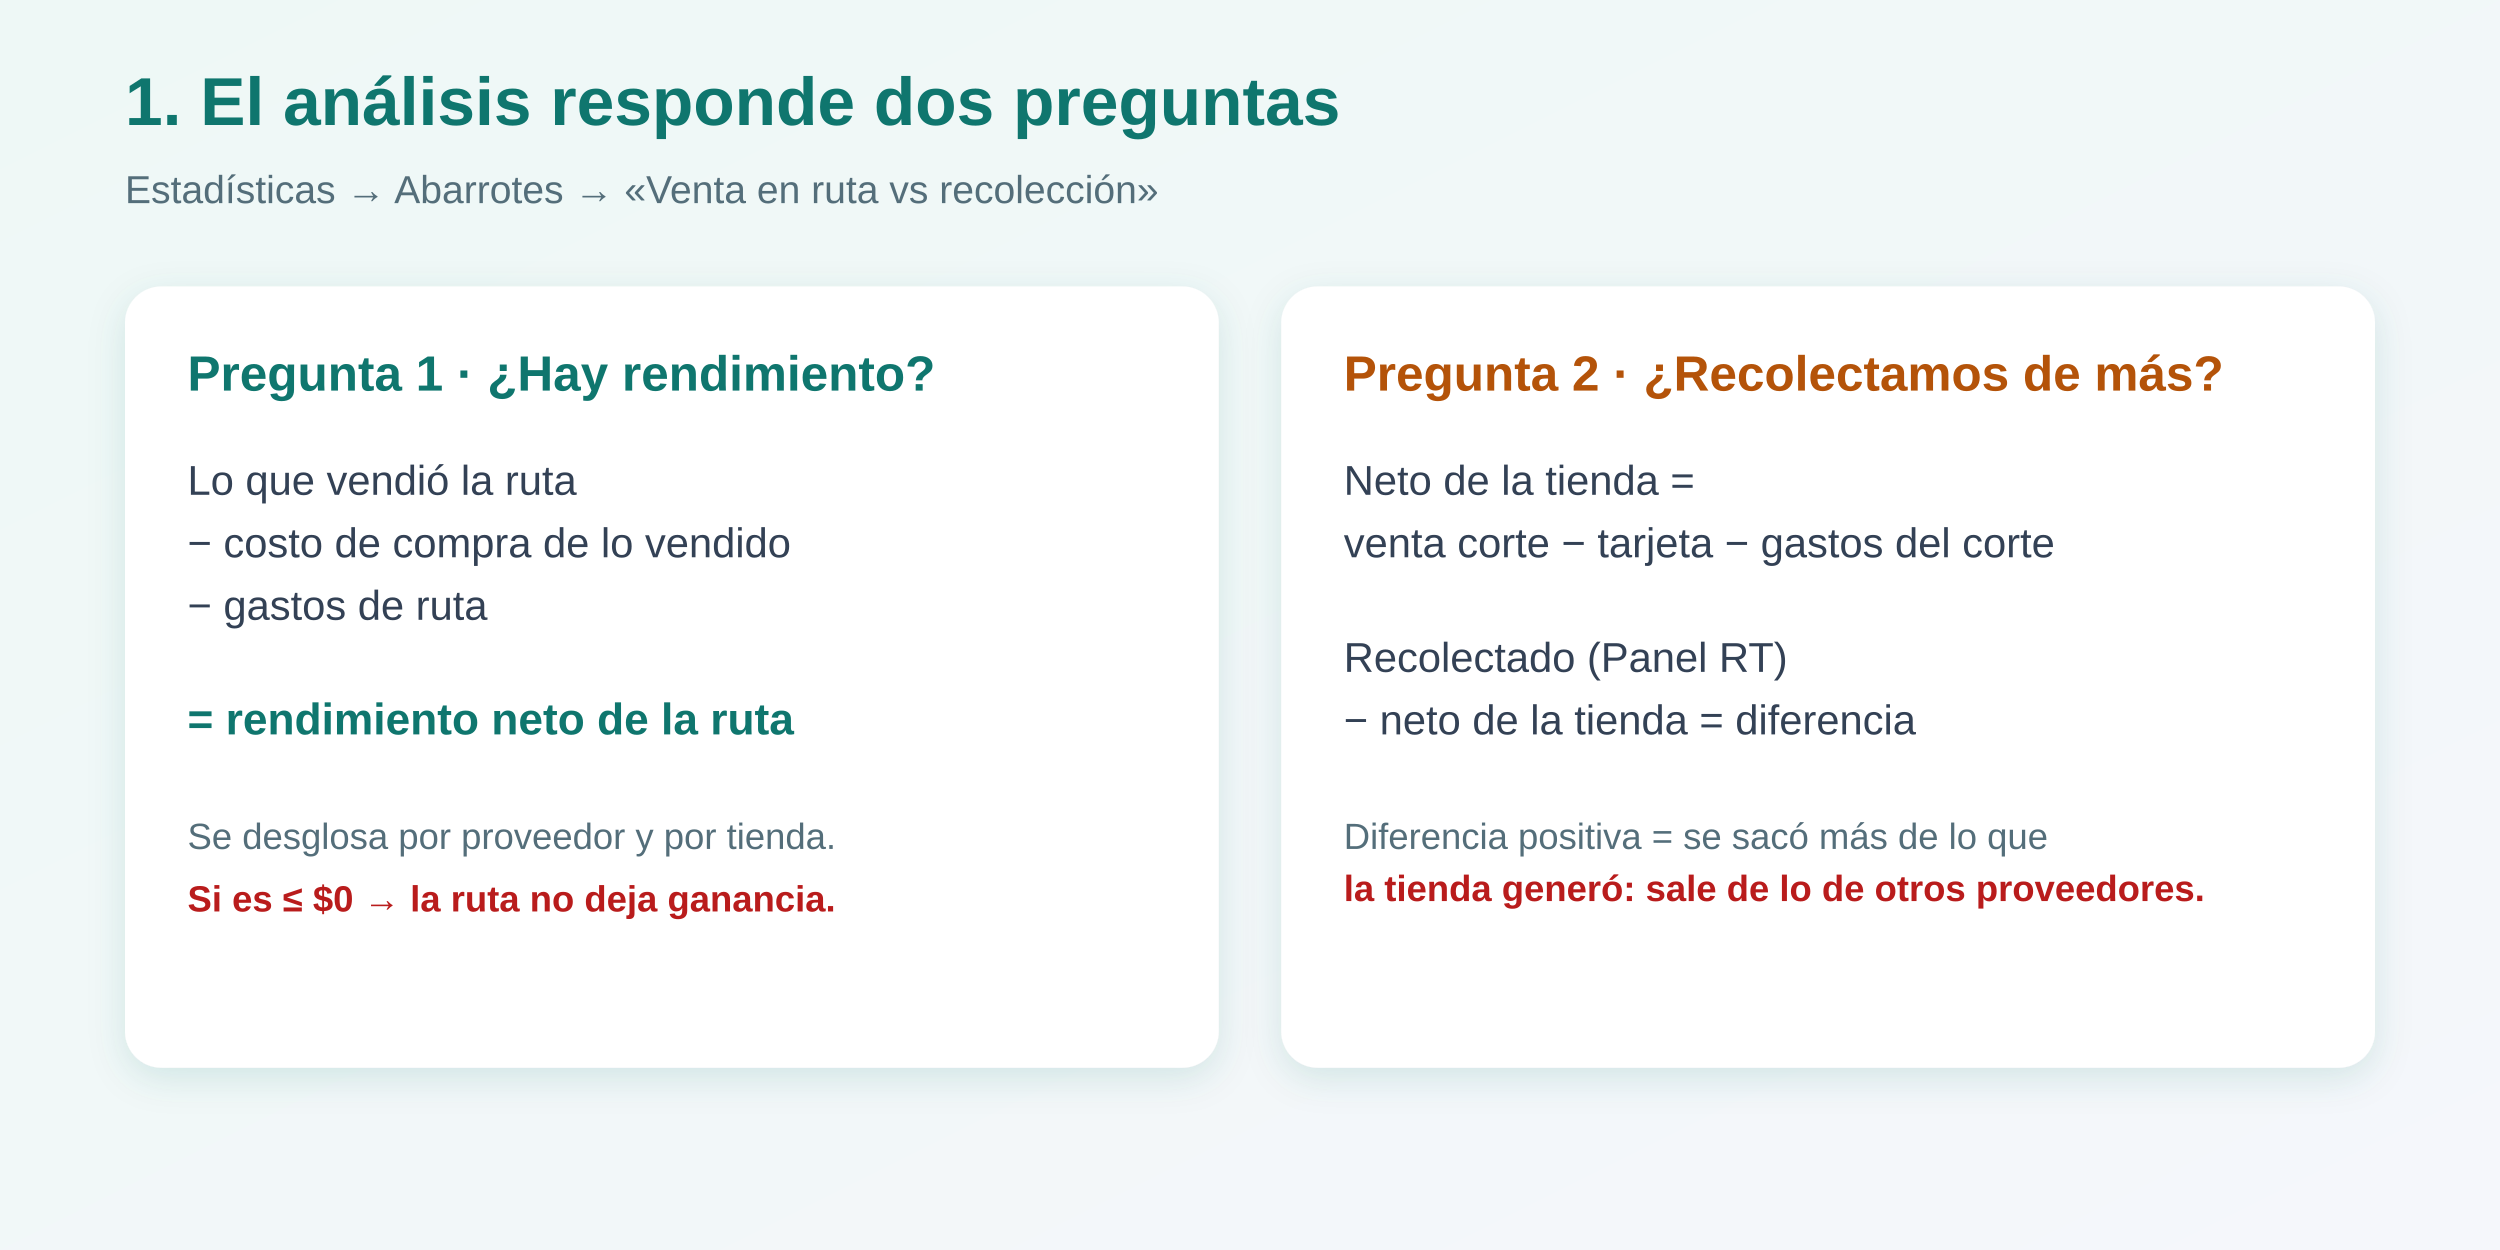
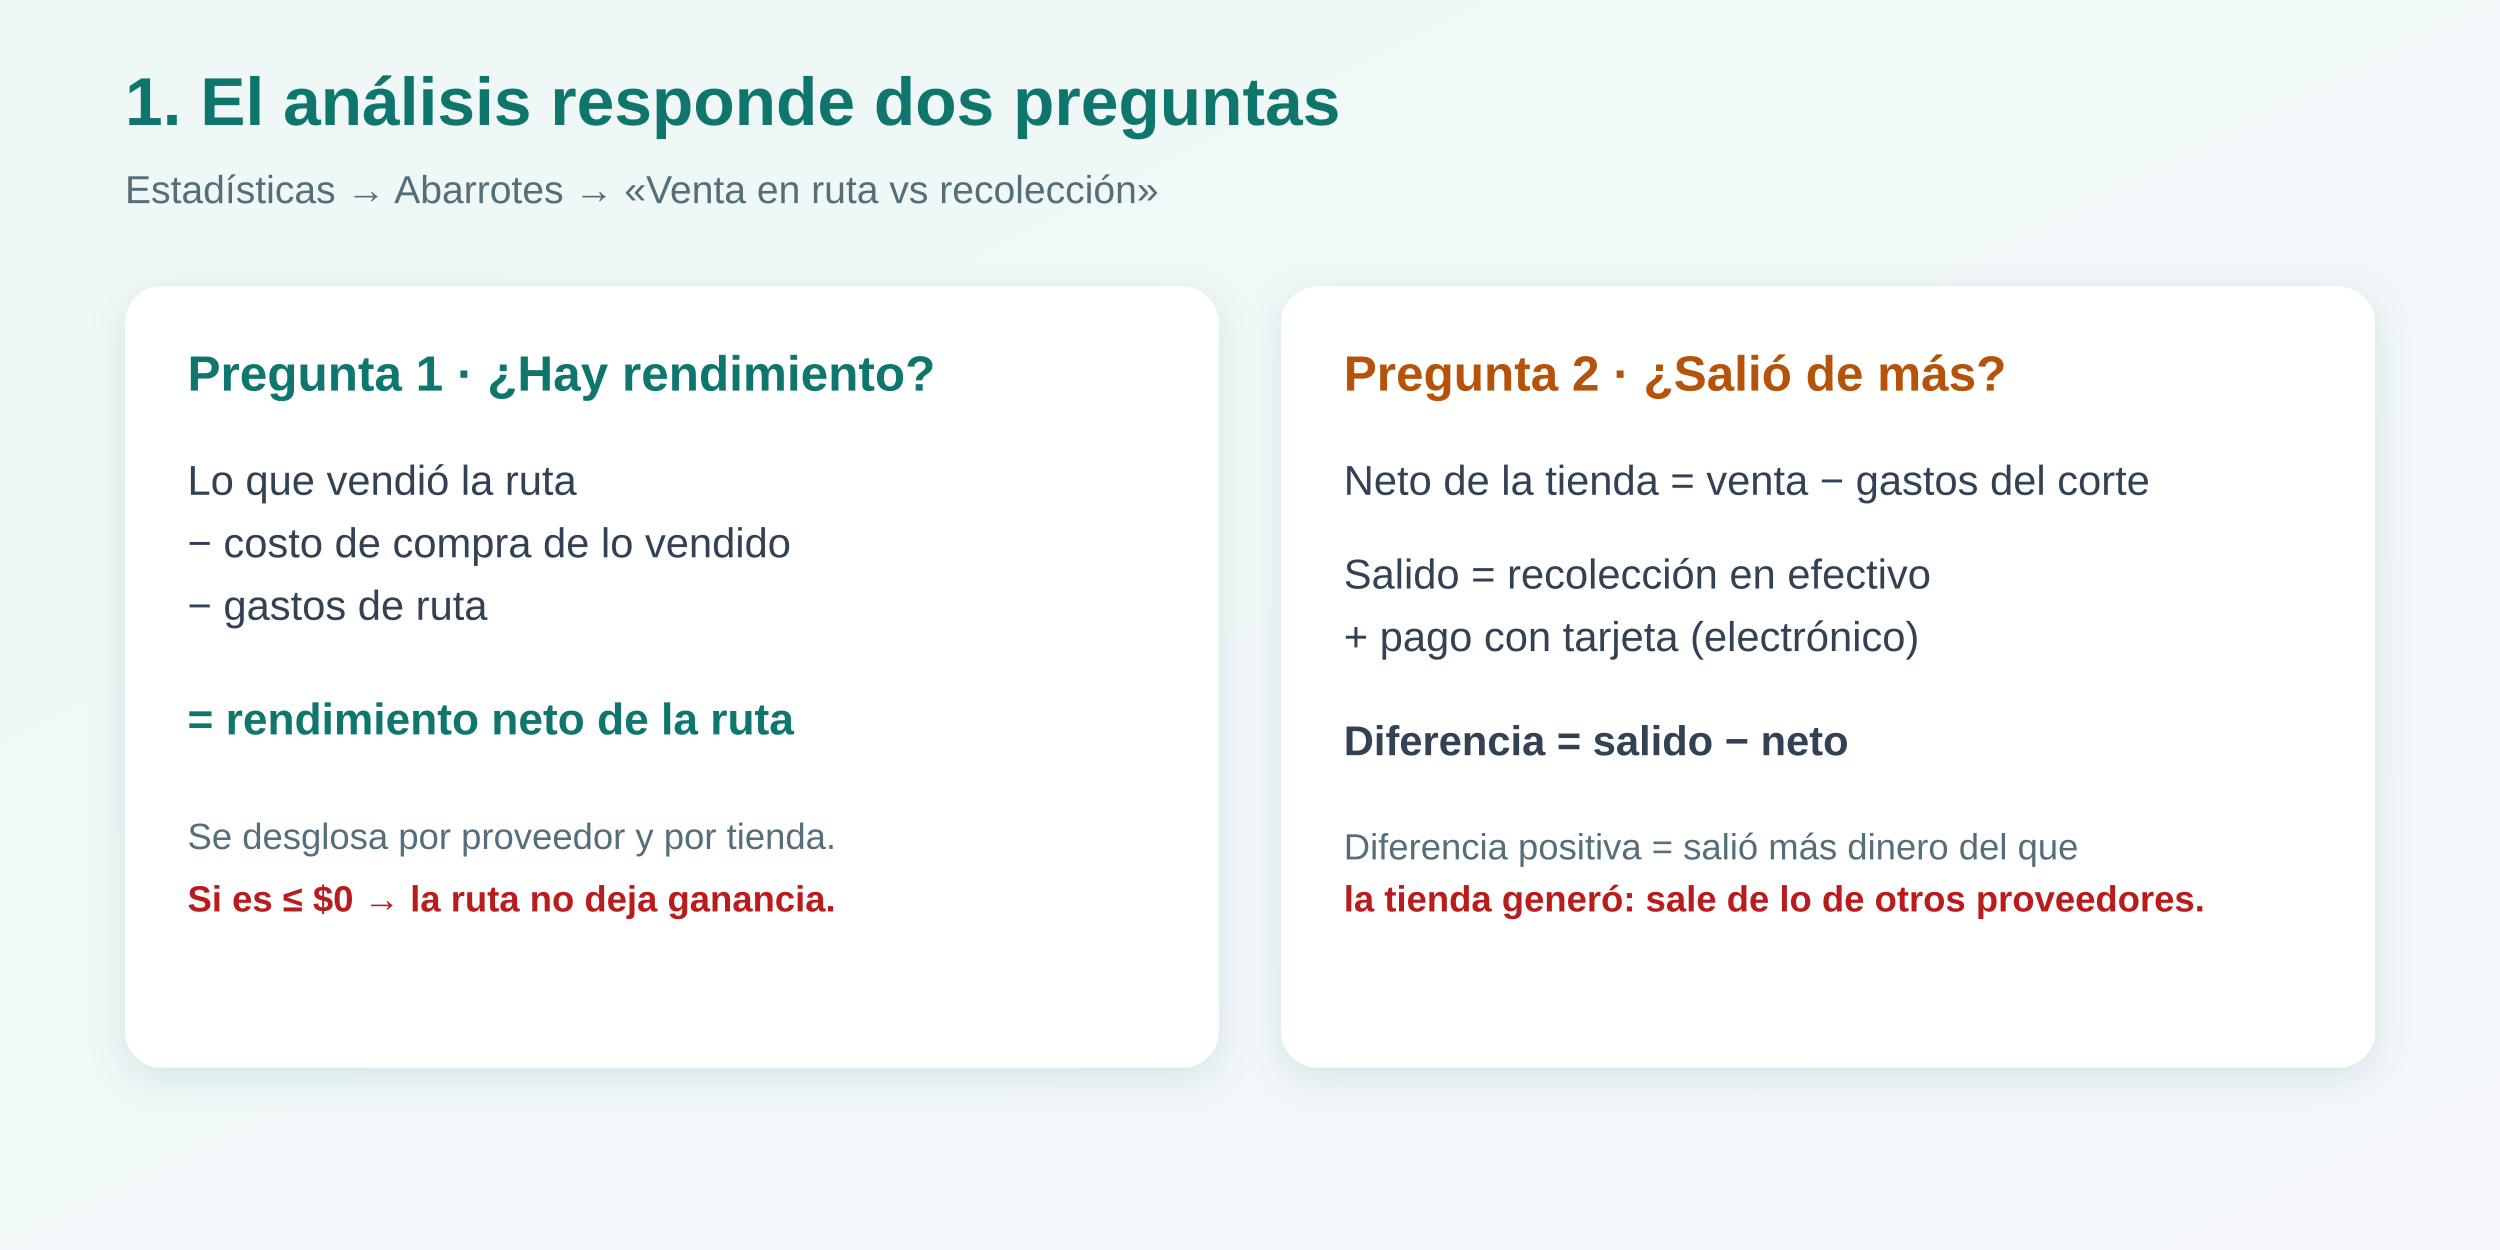
<svg xmlns="http://www.w3.org/2000/svg" width="960" height="480" viewBox="0 0 960 480" role="img">
  <defs>
    <linearGradient id="bg" x1="0" y1="0" x2="1" y2="1">
      <stop offset="0%" stop-color="#eef8f6" />
      <stop offset="100%" stop-color="#f5f7fb" />
    </linearGradient>
    <filter id="shadow" x="-8%" y="-8%" width="120%" height="120%">
      <feDropShadow dx="0" dy="4" stdDeviation="7" flood-color="#0f766e" flood-opacity="0.14" />
    </filter>
  </defs>
  <rect width="100%" height="100%" fill="url(#bg)" />
  <text x="48" y="48" font-family="Segoe UI,Arial,sans-serif" font-size="26" font-weight="700" fill="#0f766e">1. El análisis responde dos preguntas</text>
  <text x="48" y="78" font-family="Segoe UI,Arial,sans-serif" font-size="15" fill="#546e7a">Estadísticas → Abarrotes → «Venta en ruta vs recolección»</text>
  <rect x="48" y="110" width="420" height="300" rx="14" fill="#fff" filter="url(#shadow)" />
  <rect x="492" y="110" width="420" height="300" rx="14" fill="#fff" filter="url(#shadow)" />
  <text x="72" y="150" font-family="Segoe UI,Arial,sans-serif" font-size="19" font-weight="700" fill="#0f766e" text-anchor="start">Pregunta 1 · ¿Hay rendimiento?</text>
  <text x="72" y="190" font-family="Segoe UI,Arial,sans-serif" font-size="16" font-weight="400" fill="#334155" text-anchor="start">Lo que vendió la ruta</text>
  <text x="72" y="214" font-family="Segoe UI,Arial,sans-serif" font-size="16" font-weight="400" fill="#334155" text-anchor="start">− costo de compra de lo vendido</text>
  <text x="72" y="238" font-family="Segoe UI,Arial,sans-serif" font-size="16" font-weight="400" fill="#334155" text-anchor="start">− gastos de ruta</text>
  <text x="72" y="282" font-family="Segoe UI,Arial,sans-serif" font-size="17" font-weight="700" fill="#0f766e" text-anchor="start">= rendimiento neto de la ruta</text>
  <text x="72" y="326" font-family="Segoe UI,Arial,sans-serif" font-size="14" font-weight="400" fill="#546e7a" text-anchor="start">Se desglosa por proveedor y por tienda.</text>
  <text x="72" y="350" font-family="Segoe UI,Arial,sans-serif" font-size="14" font-weight="700" fill="#b91c1c" text-anchor="start">Si es ≤ $0 → la ruta no deja ganancia.</text>
-   <text x="516" y="150" font-family="Segoe UI,Arial,sans-serif" font-size="19" font-weight="700" fill="#b45309" text-anchor="start">Pregunta 2 · ¿Recolectamos de más?</text>
-   <text x="516" y="190" font-family="Segoe UI,Arial,sans-serif" font-size="16" font-weight="400" fill="#334155" text-anchor="start">Neto de la tienda =</text>
-   <text x="516" y="214" font-family="Segoe UI,Arial,sans-serif" font-size="16" font-weight="400" fill="#334155" text-anchor="start">venta corte − tarjeta − gastos del corte</text>
-   <text x="516" y="258" font-family="Segoe UI,Arial,sans-serif" font-size="16" font-weight="400" fill="#334155" text-anchor="start">Recolectado (Panel RT)</text>
-   <text x="516" y="282" font-family="Segoe UI,Arial,sans-serif" font-size="16" font-weight="400" fill="#334155" text-anchor="start">− neto de la tienda = diferencia</text>
-   <text x="516" y="326" font-family="Segoe UI,Arial,sans-serif" font-size="14" font-weight="400" fill="#546e7a" text-anchor="start">Diferencia positiva = se sacó más de lo que</text>
-   <text x="516" y="346" font-family="Segoe UI,Arial,sans-serif" font-size="14" font-weight="700" fill="#b91c1c" text-anchor="start">la tienda generó: sale de lo de otros proveedores.</text>
+   <text x="516" y="150" font-family="Segoe UI,Arial,sans-serif" font-size="19" font-weight="700" fill="#b45309" text-anchor="start">Pregunta 2 · ¿Salió de más?</text>
+   <text x="516" y="190" font-family="Segoe UI,Arial,sans-serif" font-size="16" font-weight="400" fill="#334155" text-anchor="start">Neto de la tienda = venta − gastos del corte</text>
+   <text x="516" y="226" font-family="Segoe UI,Arial,sans-serif" font-size="16" font-weight="400" fill="#334155" text-anchor="start">Salido = recolección en efectivo</text>
+   <text x="516" y="250" font-family="Segoe UI,Arial,sans-serif" font-size="16" font-weight="400" fill="#334155" text-anchor="start">         + pago con tarjeta (electrónico)</text>
+   <text x="516" y="290" font-family="Segoe UI,Arial,sans-serif" font-size="16" font-weight="700" fill="#334155" text-anchor="start">Diferencia = salido − neto</text>
+   <text x="516" y="330" font-family="Segoe UI,Arial,sans-serif" font-size="14" font-weight="400" fill="#546e7a" text-anchor="start">Diferencia positiva = salió más dinero del que</text>
+   <text x="516" y="350" font-family="Segoe UI,Arial,sans-serif" font-size="14" font-weight="700" fill="#b91c1c" text-anchor="start">la tienda generó: sale de lo de otros proveedores.</text>
</svg>
